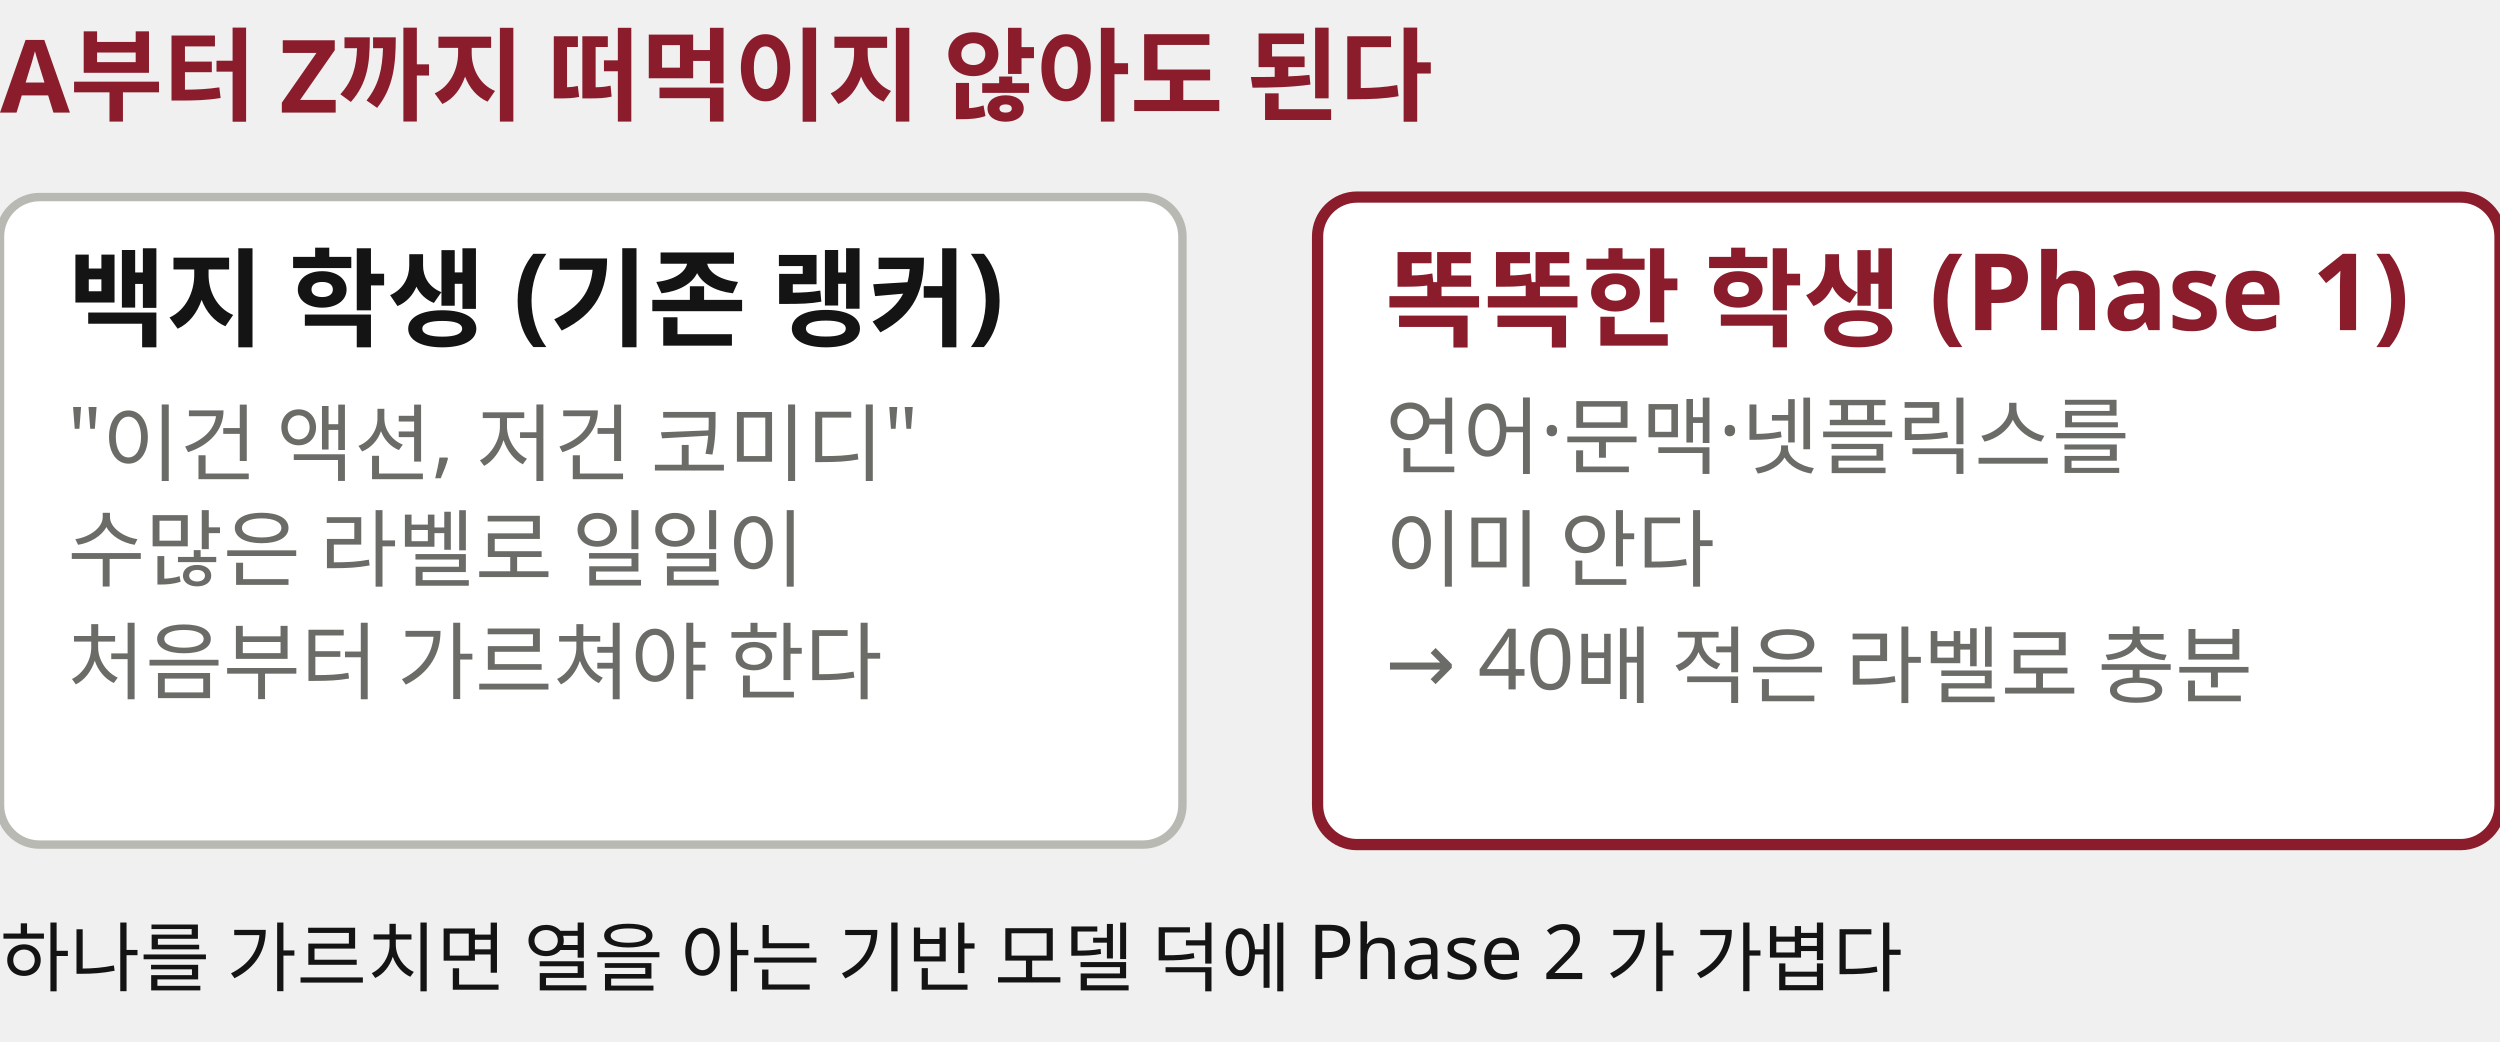
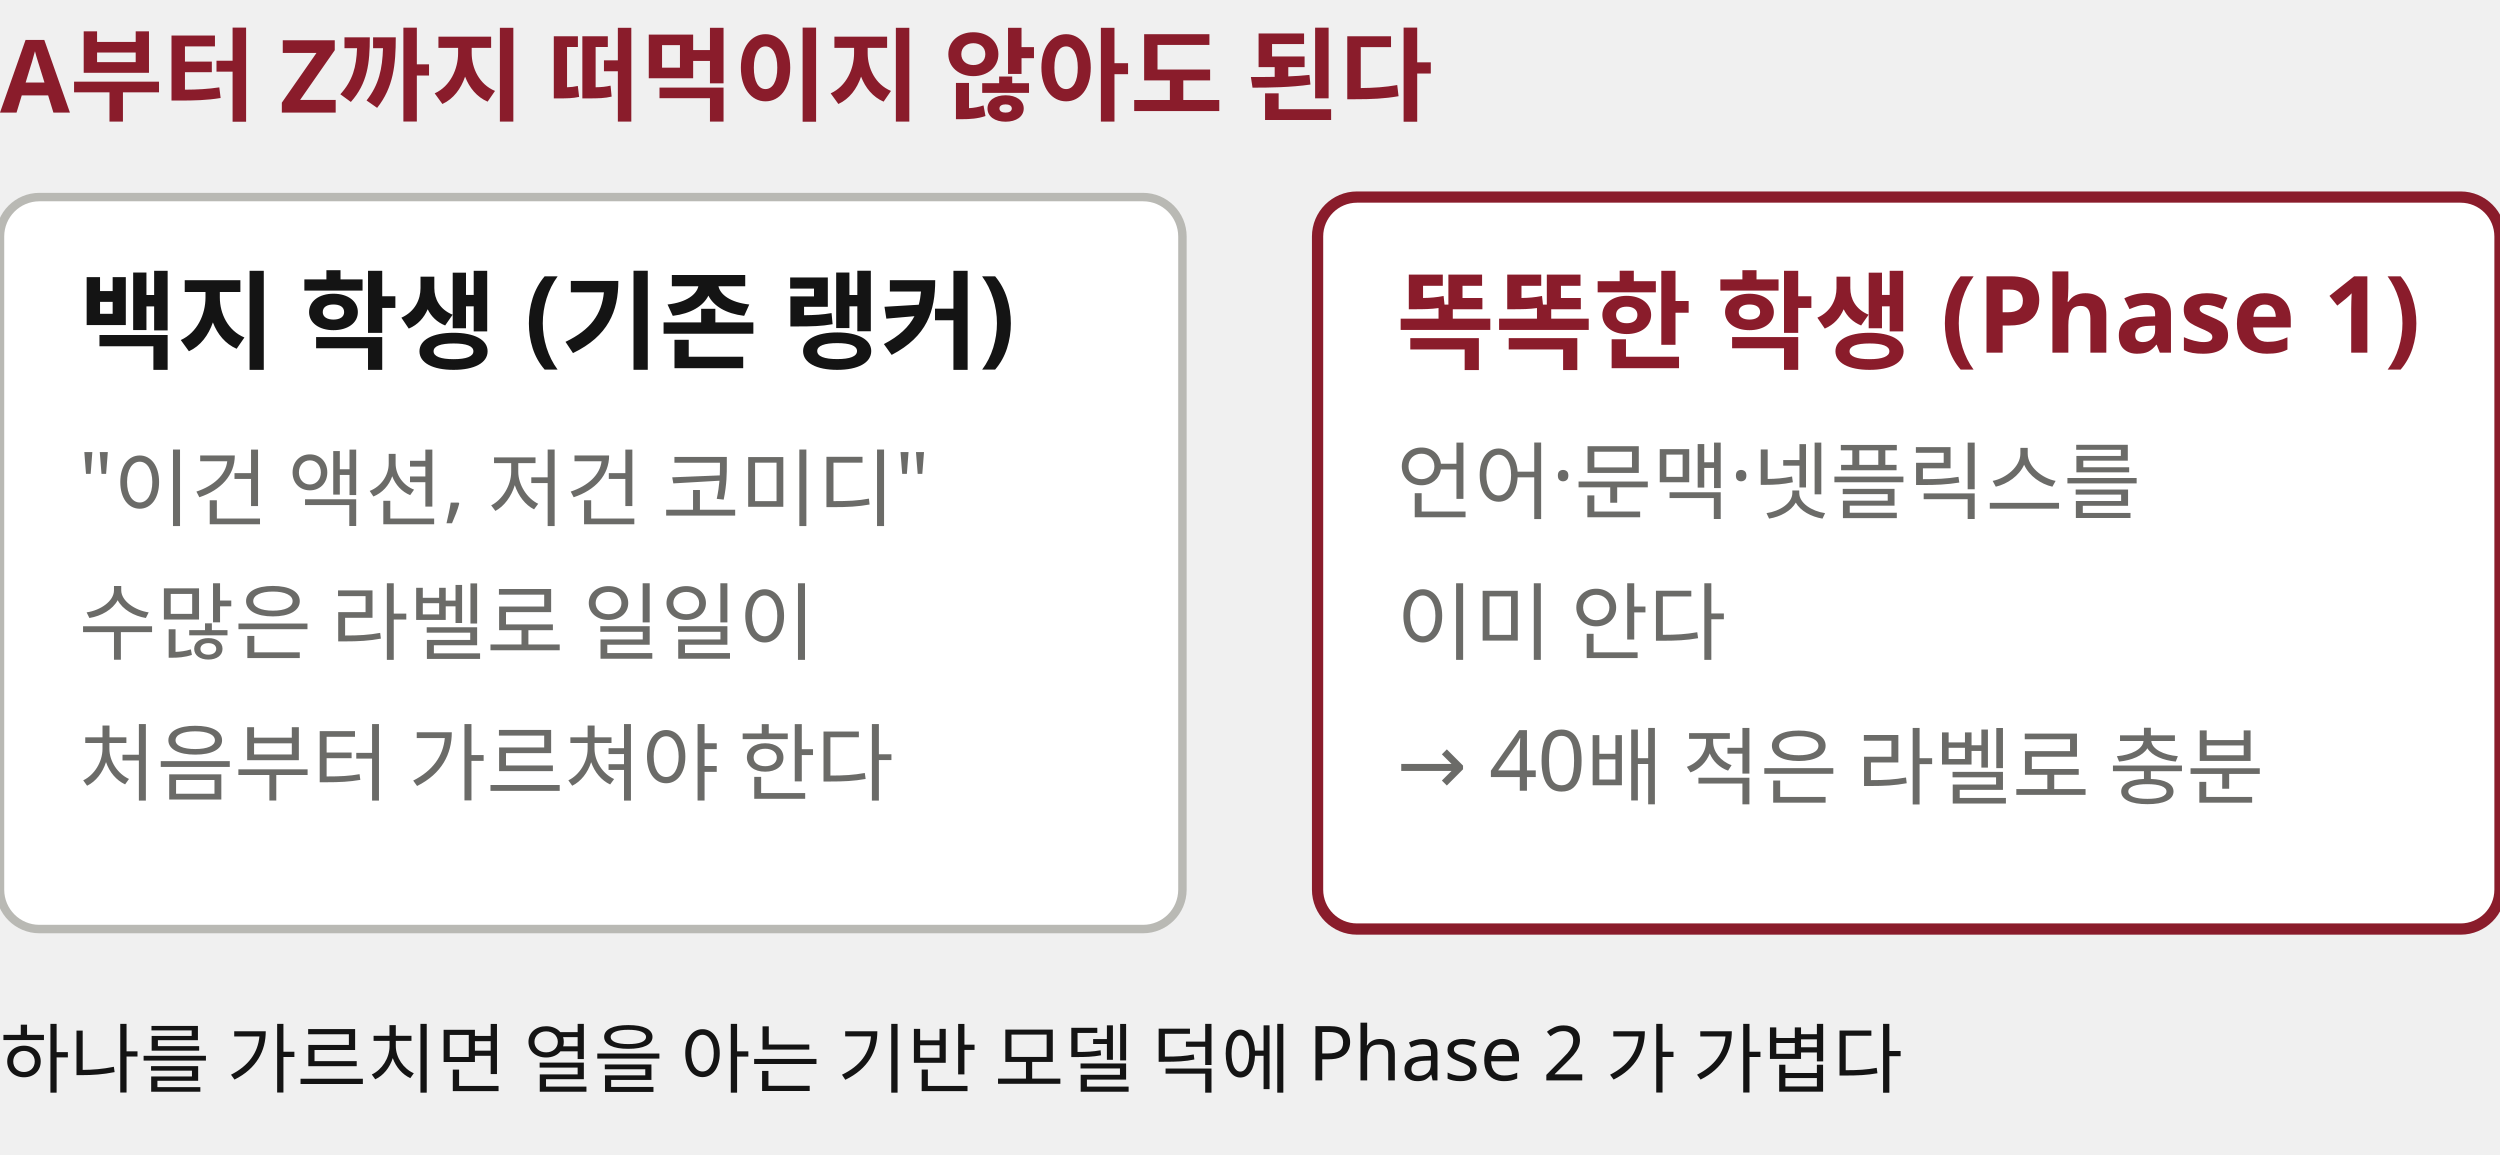
- <svg xmlns="http://www.w3.org/2000/svg" viewBox="0 0 888 370" width="888" height="370">
+ <svg xmlns="http://www.w3.org/2000/svg" viewBox="0 0 888 410" width="888" height="410">
  <defs>
    <marker id="a" viewBox="0 0 10 10" refX="9" refY="5" markerWidth="5" markerHeight="5" orient="auto">
      <path d="M0 0L10 5L0 10z" fill="#8A1C2B" />
    </marker>
  </defs>
  <text x="0" y="40" font-size="36" fill="#8A1C2B" text-anchor="start" font-weight="bold" font-family="NanumGothic, Nanum Gothic, sans-serif">A부터 Z까지 떠먹이지 않아도 된다</text>
-   <rect x="0" y="70" width="420" height="230" rx="14" fill="#FFFFFF" stroke="#B9B9B4" stroke-width="3" />
-   <text x="24" y="120" font-size="38" fill="#141414" text-anchor="start" font-weight="bold" font-family="NanumGothic, Nanum Gothic, sans-serif">백지 학생 (기존 랭커)</text>
-   <text x="24" y="166" font-size="30" fill="#6B6B68" text-anchor="start" font-weight="normal" font-family="NanumGothic, Nanum Gothic, sans-serif">"이건 액션, 저건 코미디"</text>
-   <text x="24" y="206" font-size="30" fill="#6B6B68" text-anchor="start" font-weight="normal" font-family="NanumGothic, Nanum Gothic, sans-serif">수많은 라벨로 일일이</text>
-   <text x="24" y="246" font-size="30" fill="#6B6B68" text-anchor="start" font-weight="normal" font-family="NanumGothic, Nanum Gothic, sans-serif">처음부터 가르쳐야 한다</text>
-   <rect x="468" y="70" width="420" height="230" rx="14" fill="#FFFFFF" stroke="#8A1C2B" stroke-width="4" />
-   <text x="492" y="120" font-size="38" fill="#8A1C2B" text-anchor="start" font-weight="bold" font-family="NanumGothic, Nanum Gothic, sans-serif">똑똑한 학생 (Phase 1)</text>
-   <text x="492" y="166" font-size="30" fill="#6B6B68" text-anchor="start" font-weight="normal" font-family="NanumGothic, Nanum Gothic, sans-serif">언어·문맥·넷플릭스를</text>
-   <text x="492" y="206" font-size="30" fill="#6B6B68" text-anchor="start" font-weight="normal" font-family="NanumGothic, Nanum Gothic, sans-serif">이미 안다</text>
-   <text x="492" y="246" font-size="30" fill="#6B6B68" text-anchor="start" font-weight="normal" font-family="NanumGothic, Nanum Gothic, sans-serif">→ 40배 적은 라벨로 충분</text>
-   <text x="0" y="350" font-size="27" fill="#141414" text-anchor="start" font-weight="normal" font-family="NanumGothic, Nanum Gothic, sans-serif">하나를 가르치면 열을 아는 기반 모델 덕에 Phase 2 가 가볍다</text>
+   <rect x="0" y="70" width="420" height="260" rx="14" fill="#FFFFFF" stroke="#B9B9B4" stroke-width="3" />
+   <text x="28" y="128" font-size="38" fill="#141414" text-anchor="start" font-weight="bold" font-family="NanumGothic, Nanum Gothic, sans-serif">백지 학생 (기존 랭커)</text>
+   <text x="28" y="182" font-size="30" fill="#6B6B68" text-anchor="start" font-weight="normal" font-family="NanumGothic, Nanum Gothic, sans-serif">"이건 액션, 저건 코미디"</text>
+   <text x="28" y="232" font-size="30" fill="#6B6B68" text-anchor="start" font-weight="normal" font-family="NanumGothic, Nanum Gothic, sans-serif">수많은 라벨로 일일이</text>
+   <text x="28" y="282" font-size="30" fill="#6B6B68" text-anchor="start" font-weight="normal" font-family="NanumGothic, Nanum Gothic, sans-serif">처음부터 가르쳐야 한다</text>
+   <rect x="468" y="70" width="420" height="260" rx="14" fill="#FFFFFF" stroke="#8A1C2B" stroke-width="4" />
+   <text x="496" y="128" font-size="38" fill="#8A1C2B" text-anchor="start" font-weight="bold" font-family="NanumGothic, Nanum Gothic, sans-serif">똑똑한 학생 (Phase 1)</text>
+   <text x="496" y="182" font-size="30" fill="#6B6B68" text-anchor="start" font-weight="normal" font-family="NanumGothic, Nanum Gothic, sans-serif">언어·문맥·넷플릭스를</text>
+   <text x="496" y="232" font-size="30" fill="#6B6B68" text-anchor="start" font-weight="normal" font-family="NanumGothic, Nanum Gothic, sans-serif">이미 안다</text>
+   <text x="496" y="282" font-size="30" fill="#6B6B68" text-anchor="start" font-weight="normal" font-family="NanumGothic, Nanum Gothic, sans-serif">→ 40배 적은 라벨로 충분</text>
+   <text x="0" y="386" font-size="27" fill="#141414" text-anchor="start" font-weight="normal" font-family="NanumGothic, Nanum Gothic, sans-serif">하나를 가르치면 열을 아는 기반 모델 덕에 Phase 2 가 가볍다</text>
</svg>
